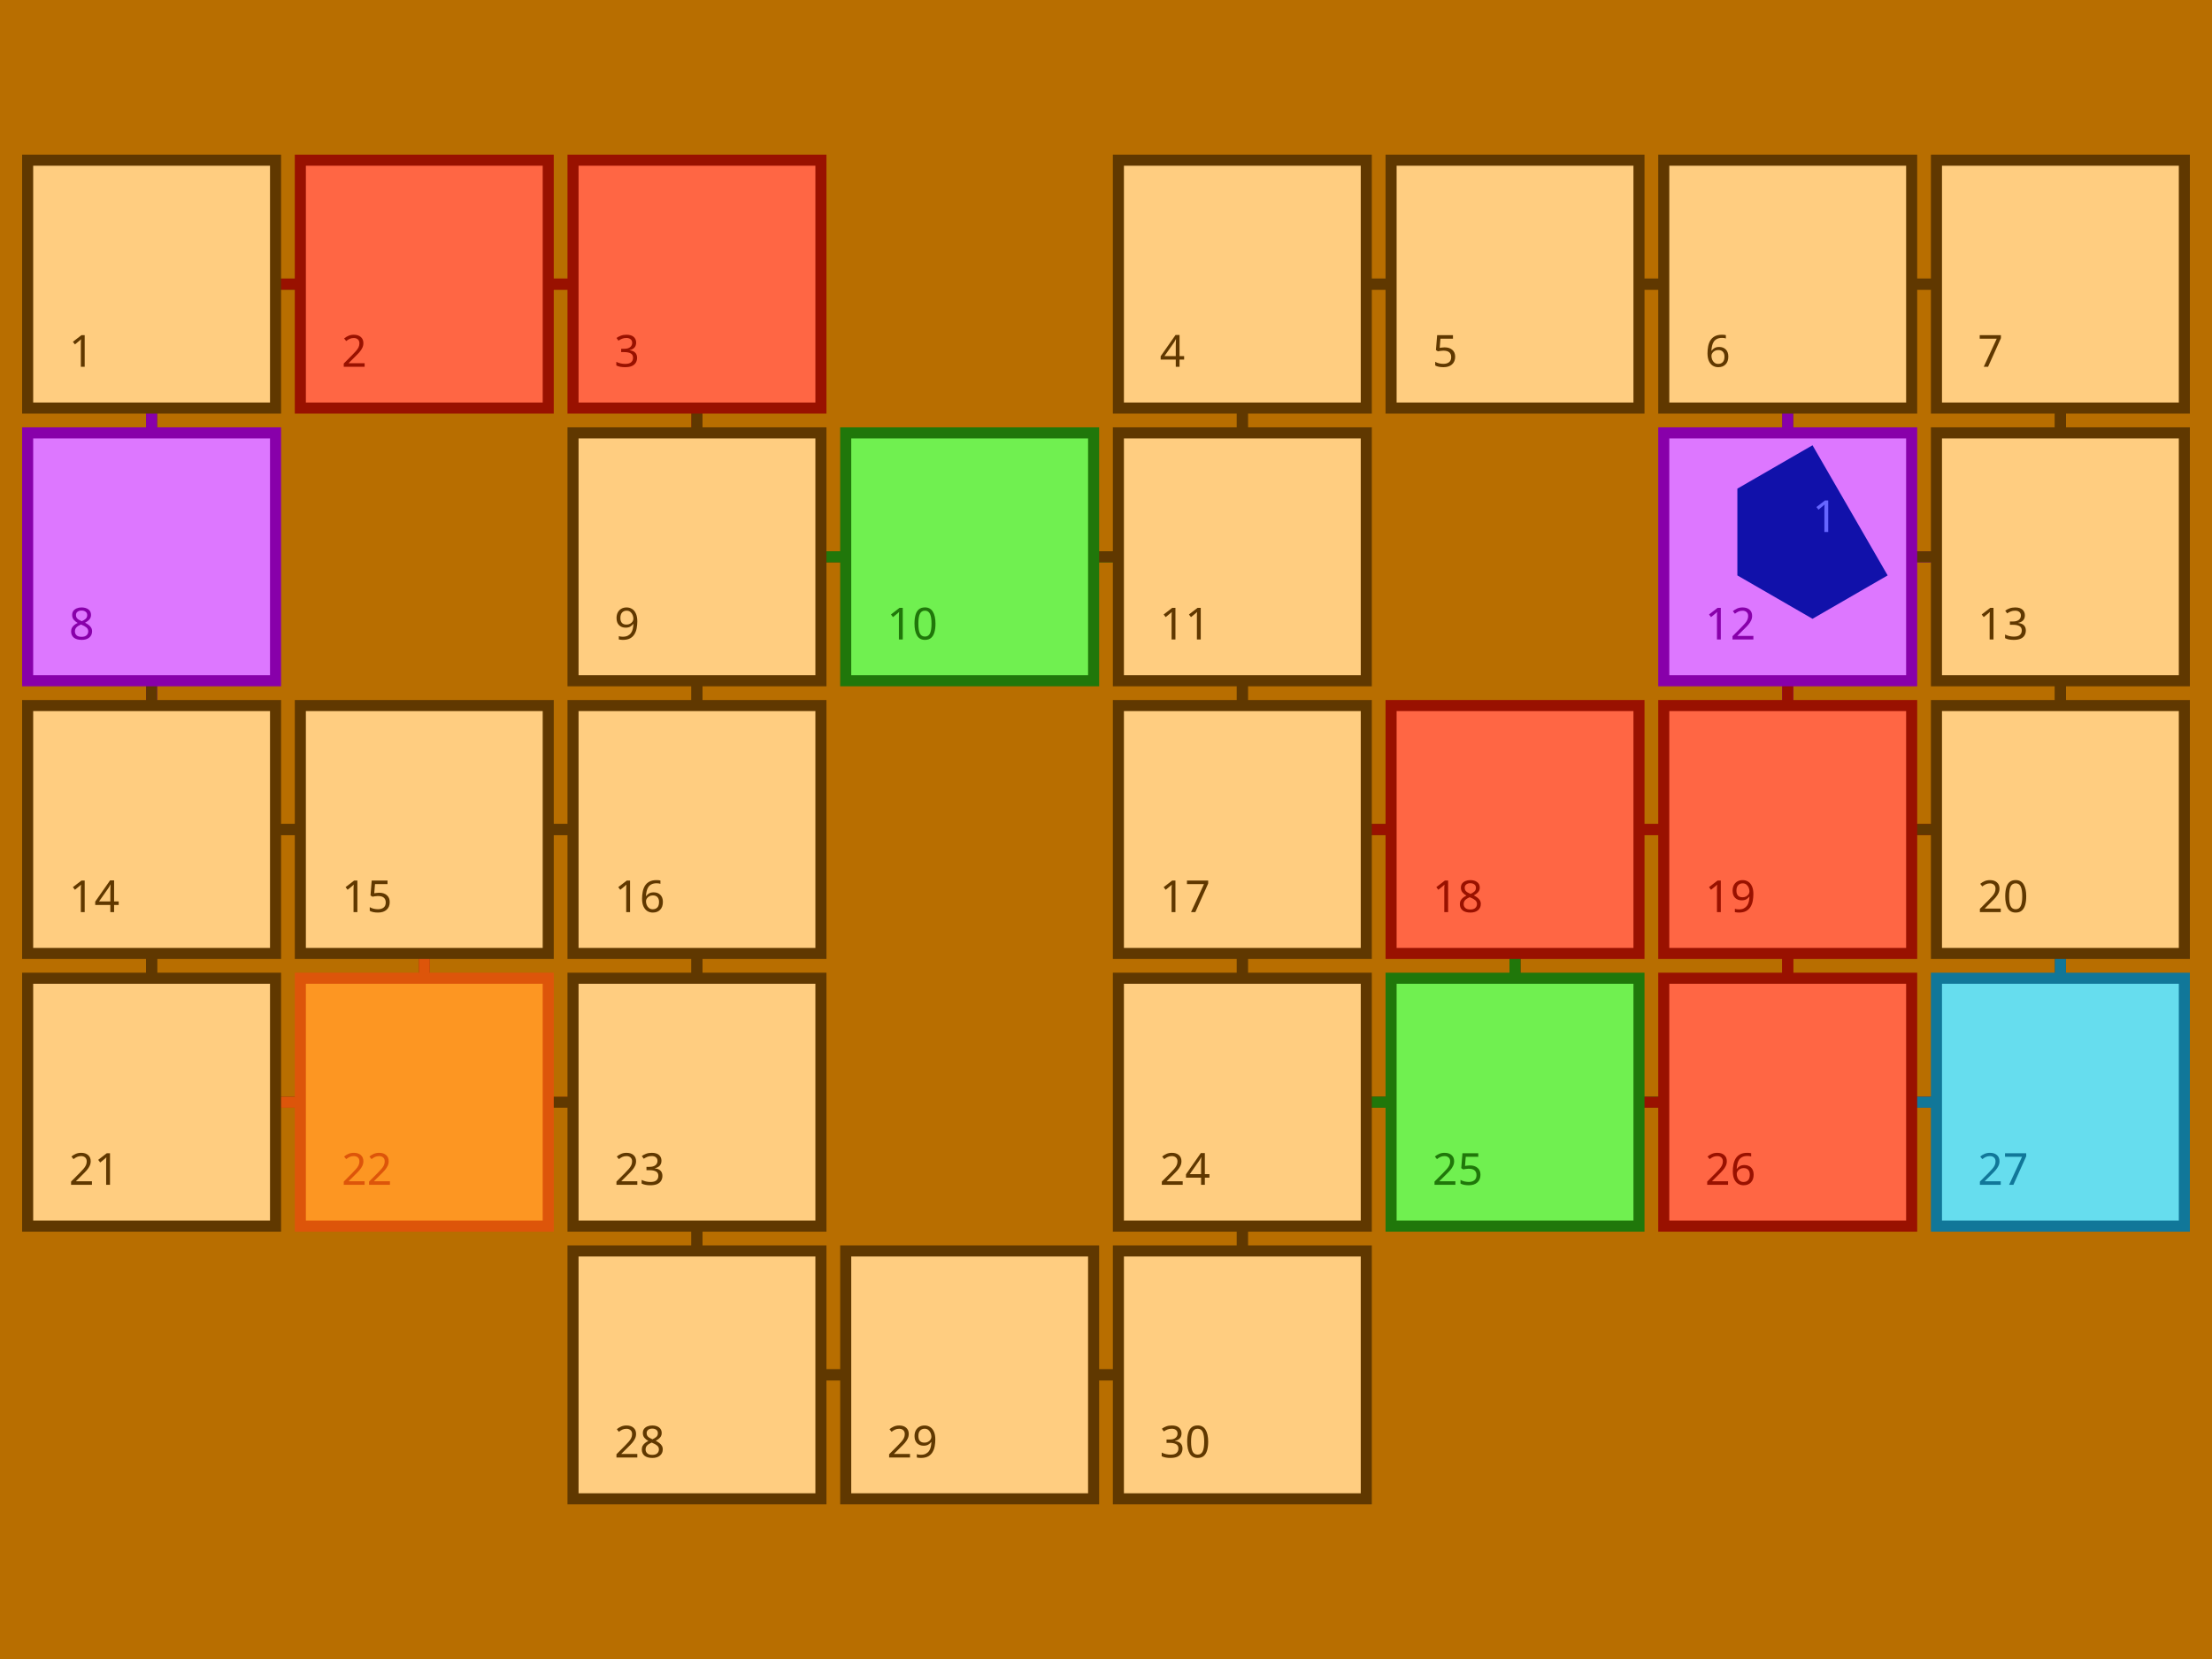
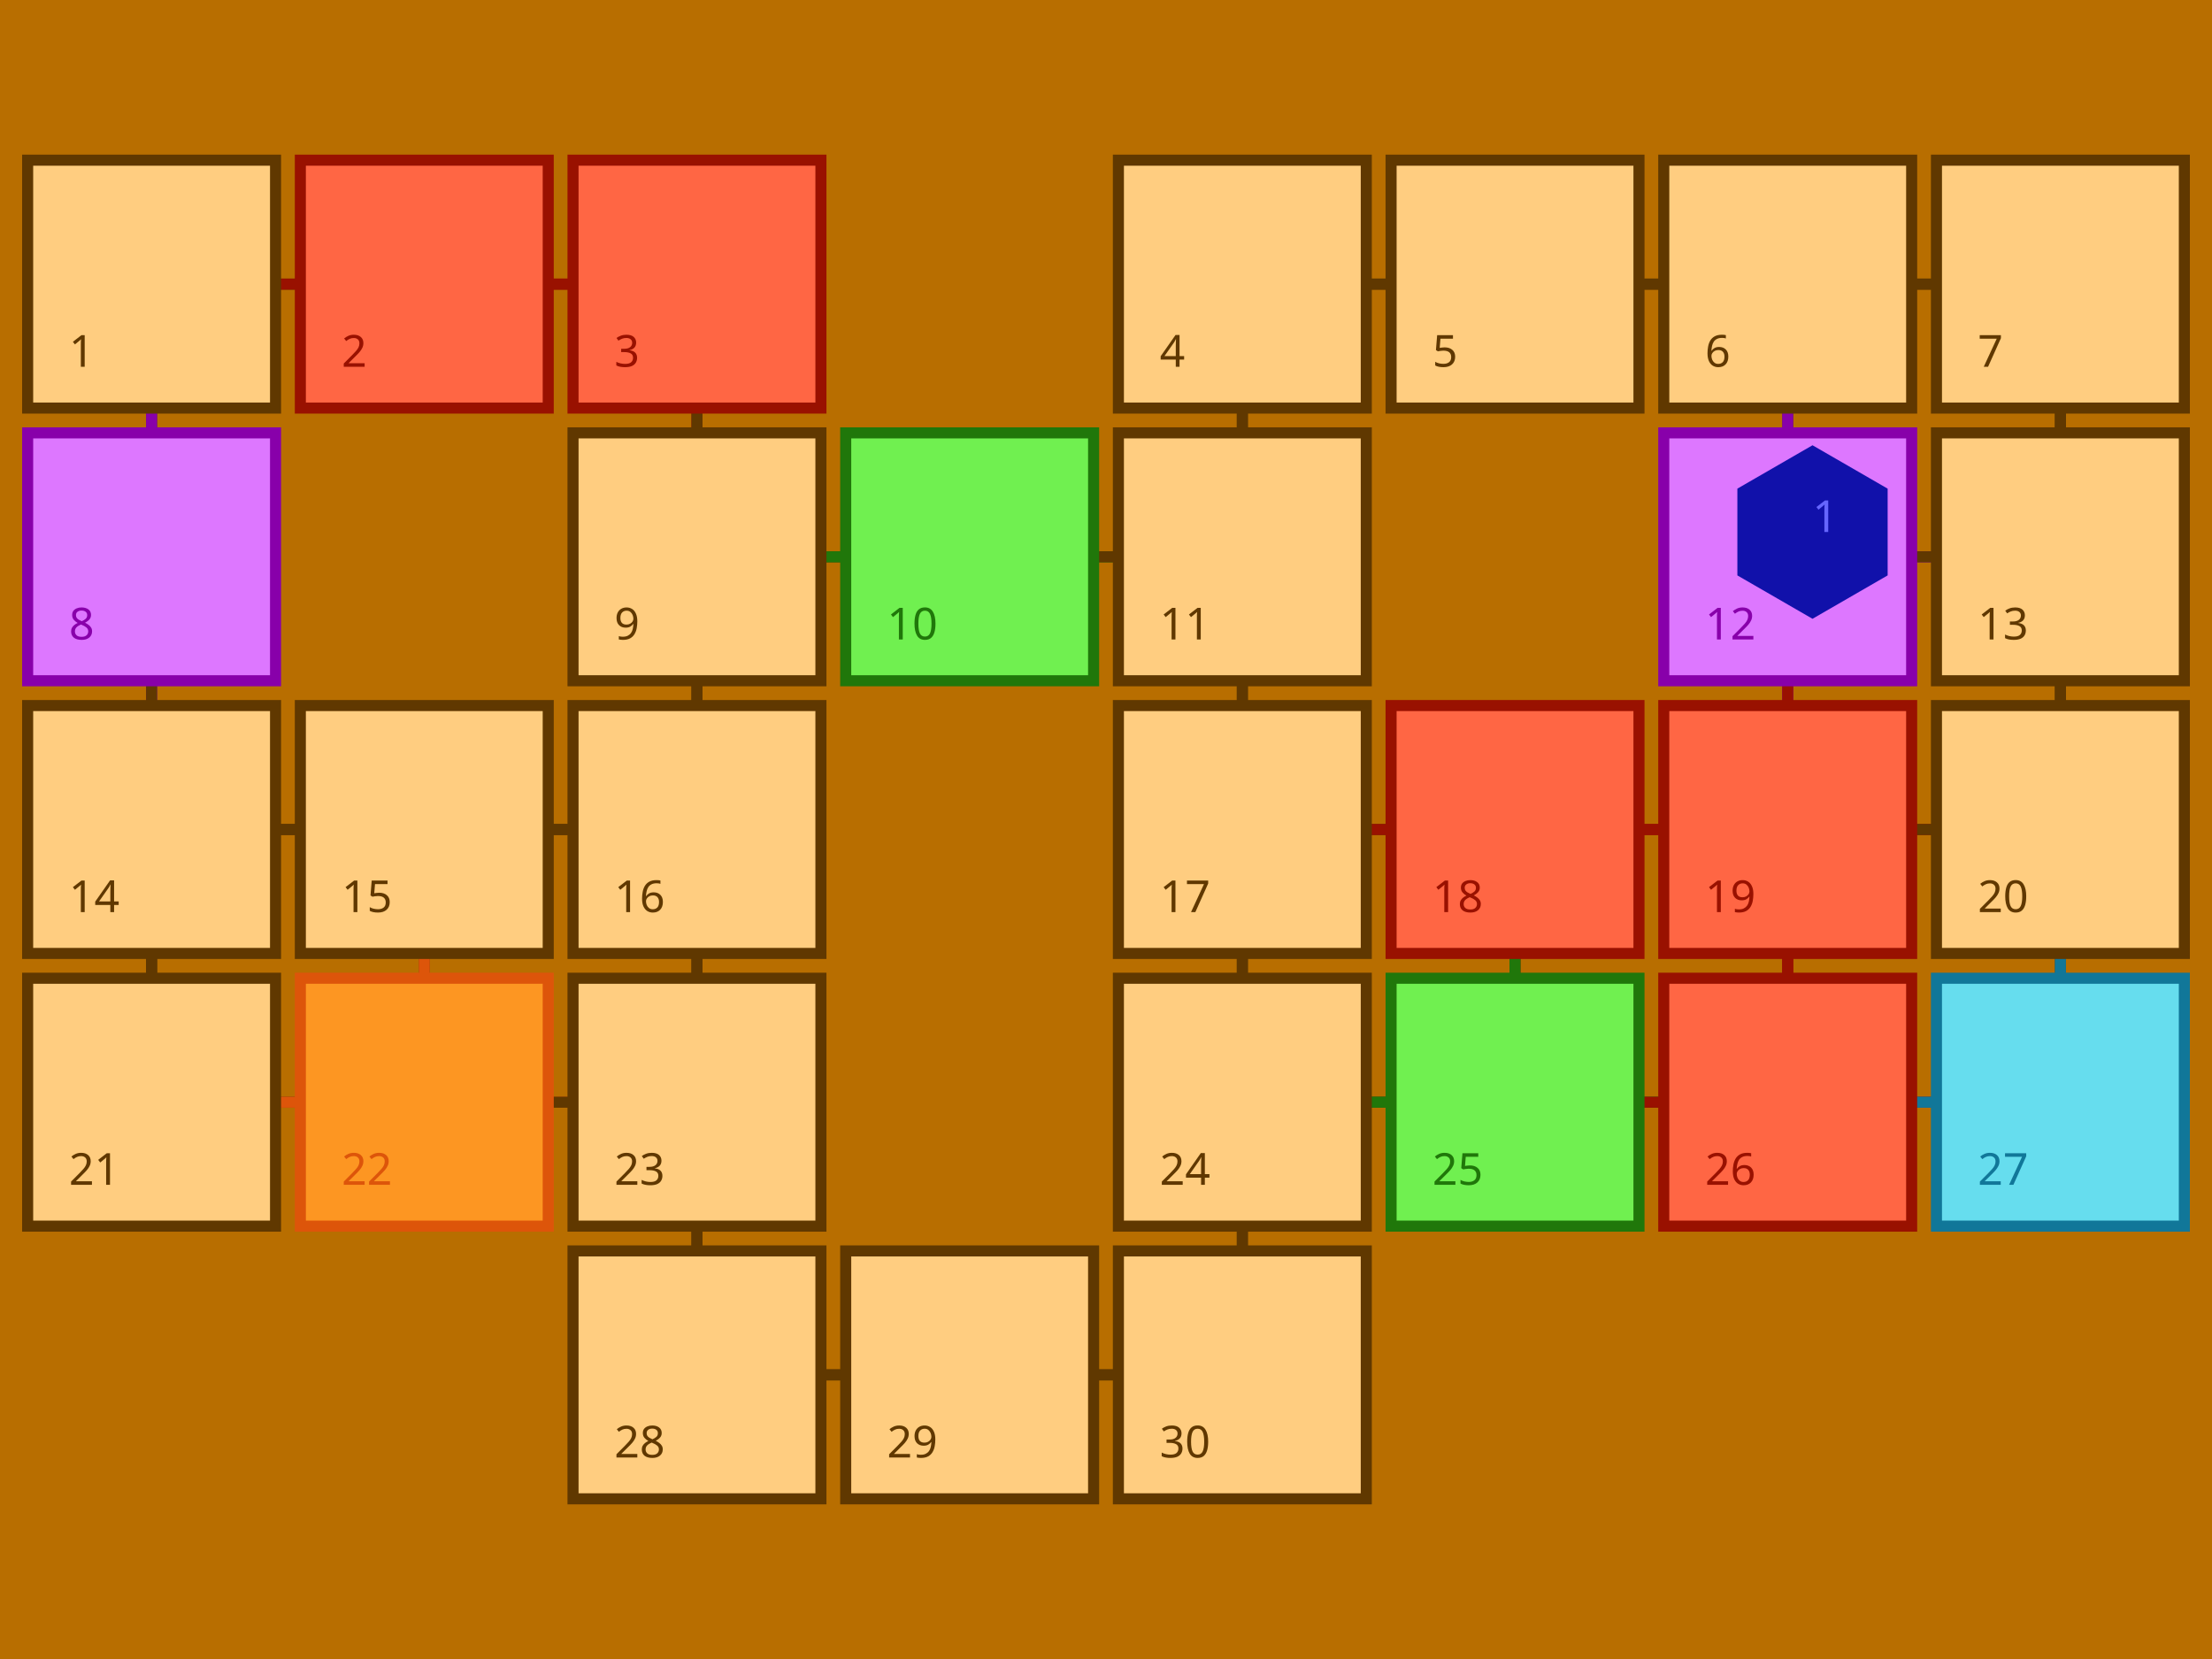
<svg width="800" height="600">
  <polygon points="0,0 0,600 800,600 800,0" fill="#b86e00" />
  <circle r="4" cx="54.828" cy="102.759" fill="#603800" />
  <circle r="4" cx="153.448" cy="102.759" fill="#991100" />
  <circle r="4" cx="252.069" cy="102.759" fill="#991100" />
  <circle r="4" cx="449.31" cy="102.759" fill="#603800" />
  <circle r="4" cx="547.931" cy="102.759" fill="#603800" />
  <circle r="4" cx="646.552" cy="102.759" fill="#603800" />
  <circle r="4" cx="745.172" cy="102.759" fill="#603800" />
  <circle r="4" cx="54.828" cy="201.379" fill="#8800aa" />
  <circle r="4" cx="252.069" cy="201.379" fill="#603800" />
  <circle r="4" cx="350.69" cy="201.379" fill="#20770a" />
  <circle r="4" cx="449.31" cy="201.379" fill="#603800" />
  <circle r="4" cx="646.552" cy="201.379" fill="#8800aa" />
  <circle r="4" cx="745.172" cy="201.379" fill="#603800" />
  <circle r="4" cx="54.828" cy="300.0" fill="#603800" />
  <circle r="4" cx="153.448" cy="300.0" fill="#603800" />
  <circle r="4" cx="252.069" cy="300.0" fill="#603800" />
  <circle r="4" cx="449.31" cy="300.0" fill="#603800" />
  <circle r="4" cx="547.931" cy="300.0" fill="#991100" />
  <circle r="4" cx="646.552" cy="300.0" fill="#991100" />
  <circle r="4" cx="745.172" cy="300.0" fill="#603800" />
  <circle r="4" cx="54.828" cy="398.621" fill="#603800" />
  <circle r="4" cx="153.448" cy="398.621" fill="#dd550a" />
  <circle r="4" cx="252.069" cy="398.621" fill="#603800" />
  <circle r="4" cx="449.31" cy="398.621" fill="#603800" />
  <circle r="4" cx="547.931" cy="398.621" fill="#20770a" />
  <circle r="4" cx="646.552" cy="398.621" fill="#991100" />
  <circle r="4" cx="745.172" cy="398.621" fill="#117799" />
  <circle r="4" cx="252.069" cy="497.241" fill="#603800" />
  <circle r="4" cx="350.69" cy="497.241" fill="#603800" />
  <circle r="4" cx="449.31" cy="497.241" fill="#603800" />
  <line x1="54.828" y1="102.759" x2="54.828" y2="102.759" style="stroke:#603800;stroke-width:4" />
  <line x1="54.828" y1="102.759" x2="153.448" y2="102.759" style="stroke:#603800;stroke-width:4" />
  <line x1="54.828" y1="102.759" x2="54.828" y2="201.379" style="stroke:#603800;stroke-width:4" />
  <line x1="153.448" y1="102.759" x2="54.828" y2="102.759" style="stroke:#991100;stroke-width:4" />
  <line x1="153.448" y1="102.759" x2="153.448" y2="102.759" style="stroke:#991100;stroke-width:4" />
  <line x1="153.448" y1="102.759" x2="252.069" y2="102.759" style="stroke:#991100;stroke-width:4" />
  <line x1="252.069" y1="102.759" x2="153.448" y2="102.759" style="stroke:#991100;stroke-width:4" />
  <line x1="252.069" y1="102.759" x2="252.069" y2="102.759" style="stroke:#991100;stroke-width:4" />
  <line x1="252.069" y1="102.759" x2="252.069" y2="201.379" style="stroke:#991100;stroke-width:4" />
  <line x1="449.31" y1="102.759" x2="449.31" y2="102.759" style="stroke:#603800;stroke-width:4" />
  <line x1="449.31" y1="102.759" x2="547.931" y2="102.759" style="stroke:#603800;stroke-width:4" />
  <line x1="449.31" y1="102.759" x2="449.31" y2="201.379" style="stroke:#603800;stroke-width:4" />
  <line x1="547.931" y1="102.759" x2="449.31" y2="102.759" style="stroke:#603800;stroke-width:4" />
  <line x1="547.931" y1="102.759" x2="547.931" y2="102.759" style="stroke:#603800;stroke-width:4" />
  <line x1="547.931" y1="102.759" x2="646.552" y2="102.759" style="stroke:#603800;stroke-width:4" />
  <line x1="646.552" y1="102.759" x2="547.931" y2="102.759" style="stroke:#603800;stroke-width:4" />
  <line x1="646.552" y1="102.759" x2="646.552" y2="102.759" style="stroke:#603800;stroke-width:4" />
  <line x1="646.552" y1="102.759" x2="745.172" y2="102.759" style="stroke:#603800;stroke-width:4" />
  <line x1="646.552" y1="102.759" x2="646.552" y2="201.379" style="stroke:#603800;stroke-width:4" />
  <line x1="745.172" y1="102.759" x2="646.552" y2="102.759" style="stroke:#603800;stroke-width:4" />
  <line x1="745.172" y1="102.759" x2="745.172" y2="102.759" style="stroke:#603800;stroke-width:4" />
  <line x1="745.172" y1="102.759" x2="745.172" y2="201.379" style="stroke:#603800;stroke-width:4" />
  <line x1="54.828" y1="201.379" x2="54.828" y2="102.759" style="stroke:#8800aa;stroke-width:4" />
  <line x1="54.828" y1="201.379" x2="54.828" y2="201.379" style="stroke:#8800aa;stroke-width:4" />
  <line x1="54.828" y1="201.379" x2="54.828" y2="300.0" style="stroke:#8800aa;stroke-width:4" />
  <line x1="252.069" y1="201.379" x2="252.069" y2="102.759" style="stroke:#603800;stroke-width:4" />
  <line x1="252.069" y1="201.379" x2="252.069" y2="201.379" style="stroke:#603800;stroke-width:4" />
  <line x1="252.069" y1="201.379" x2="350.69" y2="201.379" style="stroke:#603800;stroke-width:4" />
  <line x1="252.069" y1="201.379" x2="252.069" y2="300.0" style="stroke:#603800;stroke-width:4" />
  <line x1="350.69" y1="201.379" x2="252.069" y2="201.379" style="stroke:#20770a;stroke-width:4" />
  <line x1="350.69" y1="201.379" x2="350.69" y2="201.379" style="stroke:#20770a;stroke-width:4" />
  <line x1="350.69" y1="201.379" x2="449.31" y2="201.379" style="stroke:#20770a;stroke-width:4" />
  <line x1="449.31" y1="201.379" x2="449.31" y2="102.759" style="stroke:#603800;stroke-width:4" />
  <line x1="449.31" y1="201.379" x2="350.69" y2="201.379" style="stroke:#603800;stroke-width:4" />
  <line x1="449.31" y1="201.379" x2="449.31" y2="201.379" style="stroke:#603800;stroke-width:4" />
  <line x1="449.31" y1="201.379" x2="449.31" y2="300.0" style="stroke:#603800;stroke-width:4" />
  <line x1="646.552" y1="201.379" x2="646.552" y2="102.759" style="stroke:#8800aa;stroke-width:4" />
  <line x1="646.552" y1="201.379" x2="646.552" y2="201.379" style="stroke:#8800aa;stroke-width:4" />
  <line x1="646.552" y1="201.379" x2="745.172" y2="201.379" style="stroke:#8800aa;stroke-width:4" />
  <line x1="646.552" y1="201.379" x2="646.552" y2="300.0" style="stroke:#8800aa;stroke-width:4" />
  <line x1="745.172" y1="201.379" x2="745.172" y2="102.759" style="stroke:#603800;stroke-width:4" />
  <line x1="745.172" y1="201.379" x2="646.552" y2="201.379" style="stroke:#603800;stroke-width:4" />
  <line x1="745.172" y1="201.379" x2="745.172" y2="201.379" style="stroke:#603800;stroke-width:4" />
  <line x1="745.172" y1="201.379" x2="745.172" y2="300.0" style="stroke:#603800;stroke-width:4" />
  <line x1="54.828" y1="300.0" x2="54.828" y2="201.379" style="stroke:#603800;stroke-width:4" />
  <line x1="54.828" y1="300.0" x2="54.828" y2="300.0" style="stroke:#603800;stroke-width:4" />
  <line x1="54.828" y1="300.0" x2="153.448" y2="300.0" style="stroke:#603800;stroke-width:4" />
  <line x1="54.828" y1="300.0" x2="54.828" y2="398.621" style="stroke:#603800;stroke-width:4" />
  <line x1="153.448" y1="300.0" x2="54.828" y2="300.0" style="stroke:#603800;stroke-width:4" />
  <line x1="153.448" y1="300.0" x2="153.448" y2="300.0" style="stroke:#603800;stroke-width:4" />
  <line x1="153.448" y1="300.0" x2="252.069" y2="300.0" style="stroke:#603800;stroke-width:4" />
  <line x1="153.448" y1="300.0" x2="153.448" y2="398.621" style="stroke:#603800;stroke-width:4" />
  <line x1="252.069" y1="300.0" x2="252.069" y2="201.379" style="stroke:#603800;stroke-width:4" />
  <line x1="252.069" y1="300.0" x2="153.448" y2="300.0" style="stroke:#603800;stroke-width:4" />
  <line x1="252.069" y1="300.0" x2="252.069" y2="300.0" style="stroke:#603800;stroke-width:4" />
  <line x1="252.069" y1="300.0" x2="252.069" y2="398.621" style="stroke:#603800;stroke-width:4" />
  <line x1="449.31" y1="300.0" x2="449.31" y2="201.379" style="stroke:#603800;stroke-width:4" />
  <line x1="449.31" y1="300.0" x2="449.31" y2="300.0" style="stroke:#603800;stroke-width:4" />
  <line x1="449.31" y1="300.0" x2="547.931" y2="300.0" style="stroke:#603800;stroke-width:4" />
  <line x1="449.31" y1="300.0" x2="449.31" y2="398.621" style="stroke:#603800;stroke-width:4" />
  <line x1="547.931" y1="300.0" x2="449.31" y2="300.0" style="stroke:#991100;stroke-width:4" />
  <line x1="547.931" y1="300.0" x2="547.931" y2="300.0" style="stroke:#991100;stroke-width:4" />
  <line x1="547.931" y1="300.0" x2="646.552" y2="300.0" style="stroke:#991100;stroke-width:4" />
  <line x1="547.931" y1="300.0" x2="547.931" y2="398.621" style="stroke:#991100;stroke-width:4" />
  <line x1="646.552" y1="300.0" x2="646.552" y2="201.379" style="stroke:#991100;stroke-width:4" />
  <line x1="646.552" y1="300.0" x2="547.931" y2="300.0" style="stroke:#991100;stroke-width:4" />
  <line x1="646.552" y1="300.0" x2="646.552" y2="300.0" style="stroke:#991100;stroke-width:4" />
  <line x1="646.552" y1="300.0" x2="745.172" y2="300.0" style="stroke:#991100;stroke-width:4" />
  <line x1="646.552" y1="300.0" x2="646.552" y2="398.621" style="stroke:#991100;stroke-width:4" />
  <line x1="745.172" y1="300.0" x2="745.172" y2="201.379" style="stroke:#603800;stroke-width:4" />
  <line x1="745.172" y1="300.0" x2="646.552" y2="300.0" style="stroke:#603800;stroke-width:4" />
  <line x1="745.172" y1="300.0" x2="745.172" y2="300.0" style="stroke:#603800;stroke-width:4" />
  <line x1="745.172" y1="300.0" x2="745.172" y2="398.621" style="stroke:#603800;stroke-width:4" />
  <line x1="54.828" y1="398.621" x2="54.828" y2="300.0" style="stroke:#603800;stroke-width:4" />
  <line x1="54.828" y1="398.621" x2="54.828" y2="398.621" style="stroke:#603800;stroke-width:4" />
  <line x1="54.828" y1="398.621" x2="153.448" y2="398.621" style="stroke:#603800;stroke-width:4" />
  <line x1="153.448" y1="398.621" x2="153.448" y2="300.0" style="stroke:#dd550a;stroke-width:4" />
  <line x1="153.448" y1="398.621" x2="54.828" y2="398.621" style="stroke:#dd550a;stroke-width:4" />
  <line x1="153.448" y1="398.621" x2="153.448" y2="398.621" style="stroke:#dd550a;stroke-width:4" />
  <line x1="153.448" y1="398.621" x2="252.069" y2="398.621" style="stroke:#dd550a;stroke-width:4" />
  <line x1="252.069" y1="398.621" x2="252.069" y2="300.0" style="stroke:#603800;stroke-width:4" />
  <line x1="252.069" y1="398.621" x2="153.448" y2="398.621" style="stroke:#603800;stroke-width:4" />
  <line x1="252.069" y1="398.621" x2="252.069" y2="398.621" style="stroke:#603800;stroke-width:4" />
  <line x1="252.069" y1="398.621" x2="252.069" y2="497.241" style="stroke:#603800;stroke-width:4" />
  <line x1="449.31" y1="398.621" x2="449.31" y2="300.0" style="stroke:#603800;stroke-width:4" />
  <line x1="449.31" y1="398.621" x2="449.31" y2="398.621" style="stroke:#603800;stroke-width:4" />
  <line x1="449.31" y1="398.621" x2="547.931" y2="398.621" style="stroke:#603800;stroke-width:4" />
  <line x1="449.31" y1="398.621" x2="449.31" y2="497.241" style="stroke:#603800;stroke-width:4" />
  <line x1="547.931" y1="398.621" x2="547.931" y2="300.0" style="stroke:#20770a;stroke-width:4" />
  <line x1="547.931" y1="398.621" x2="449.31" y2="398.621" style="stroke:#20770a;stroke-width:4" />
  <line x1="547.931" y1="398.621" x2="547.931" y2="398.621" style="stroke:#20770a;stroke-width:4" />
  <line x1="547.931" y1="398.621" x2="646.552" y2="398.621" style="stroke:#20770a;stroke-width:4" />
  <line x1="646.552" y1="398.621" x2="646.552" y2="300.0" style="stroke:#991100;stroke-width:4" />
  <line x1="646.552" y1="398.621" x2="547.931" y2="398.621" style="stroke:#991100;stroke-width:4" />
  <line x1="646.552" y1="398.621" x2="646.552" y2="398.621" style="stroke:#991100;stroke-width:4" />
  <line x1="646.552" y1="398.621" x2="745.172" y2="398.621" style="stroke:#991100;stroke-width:4" />
  <line x1="745.172" y1="398.621" x2="745.172" y2="300.0" style="stroke:#117799;stroke-width:4" />
  <line x1="745.172" y1="398.621" x2="646.552" y2="398.621" style="stroke:#117799;stroke-width:4" />
  <line x1="745.172" y1="398.621" x2="745.172" y2="398.621" style="stroke:#117799;stroke-width:4" />
  <line x1="252.069" y1="497.241" x2="252.069" y2="398.621" style="stroke:#603800;stroke-width:4" />
  <line x1="252.069" y1="497.241" x2="252.069" y2="497.241" style="stroke:#603800;stroke-width:4" />
  <line x1="252.069" y1="497.241" x2="350.69" y2="497.241" style="stroke:#603800;stroke-width:4" />
  <line x1="350.69" y1="497.241" x2="252.069" y2="497.241" style="stroke:#603800;stroke-width:4" />
  <line x1="350.69" y1="497.241" x2="350.69" y2="497.241" style="stroke:#603800;stroke-width:4" />
  <line x1="350.69" y1="497.241" x2="449.31" y2="497.241" style="stroke:#603800;stroke-width:4" />
  <line x1="449.31" y1="497.241" x2="449.31" y2="398.621" style="stroke:#603800;stroke-width:4" />
  <line x1="449.31" y1="497.241" x2="350.69" y2="497.241" style="stroke:#603800;stroke-width:4" />
  <line x1="449.31" y1="497.241" x2="449.31" y2="497.241" style="stroke:#603800;stroke-width:4" />
  <polygon points="10.0,147.586 10.0,57.931 99.655,57.931 99.655,147.586" style="fill:#ffcd80;stroke:#603800;stroke-width:4" />
  <polygon points="108.621,147.586 108.621,57.931 198.276,57.931 198.276,147.586" style="fill:#ff6644;stroke:#991100;stroke-width:4" />
  <polygon points="207.241,147.586 207.241,57.931 296.897,57.931 296.897,147.586" style="fill:#ff6644;stroke:#991100;stroke-width:4" />
  <polygon points="404.483,147.586 404.483,57.931 494.138,57.931 494.138,147.586" style="fill:#ffcd80;stroke:#603800;stroke-width:4" />
  <polygon points="503.103,147.586 503.103,57.931 592.759,57.931 592.759,147.586" style="fill:#ffcd80;stroke:#603800;stroke-width:4" />
  <polygon points="601.724,147.586 601.724,57.931 691.379,57.931 691.379,147.586" style="fill:#ffcd80;stroke:#603800;stroke-width:4" />
  <polygon points="700.345,147.586 700.345,57.931 790.0,57.931 790.0,147.586" style="fill:#ffcd80;stroke:#603800;stroke-width:4" />
  <polygon points="10.0,246.207 10.0,156.552 99.655,156.552 99.655,246.207" style="fill:#dd77ff;stroke:#8800aa;stroke-width:4" />
  <polygon points="207.241,246.207 207.241,156.552 296.897,156.552 296.897,246.207" style="fill:#ffcd80;stroke:#603800;stroke-width:4" />
  <polygon points="305.862,246.207 305.862,156.552 395.517,156.552 395.517,246.207" style="fill:#70f050;stroke:#20770a;stroke-width:4" />
  <polygon points="404.483,246.207 404.483,156.552 494.138,156.552 494.138,246.207" style="fill:#ffcd80;stroke:#603800;stroke-width:4" />
  <polygon points="601.724,246.207 601.724,156.552 691.379,156.552 691.379,246.207" style="fill:#dd77ff;stroke:#8800aa;stroke-width:4" />
  <polygon points="700.345,246.207 700.345,156.552 790.0,156.552 790.0,246.207" style="fill:#ffcd80;stroke:#603800;stroke-width:4" />
  <polygon points="10.0,344.828 10.0,255.172 99.655,255.172 99.655,344.828" style="fill:#ffcd80;stroke:#603800;stroke-width:4" />
  <polygon points="108.621,344.828 108.621,255.172 198.276,255.172 198.276,344.828" style="fill:#ffcd80;stroke:#603800;stroke-width:4" />
  <polygon points="207.241,344.828 207.241,255.172 296.897,255.172 296.897,344.828" style="fill:#ffcd80;stroke:#603800;stroke-width:4" />
  <polygon points="404.483,344.828 404.483,255.172 494.138,255.172 494.138,344.828" style="fill:#ffcd80;stroke:#603800;stroke-width:4" />
  <polygon points="503.103,344.828 503.103,255.172 592.759,255.172 592.759,344.828" style="fill:#ff6644;stroke:#991100;stroke-width:4" />
  <polygon points="601.724,344.828 601.724,255.172 691.379,255.172 691.379,344.828" style="fill:#ff6644;stroke:#991100;stroke-width:4" />
  <polygon points="700.345,344.828 700.345,255.172 790.0,255.172 790.0,344.828" style="fill:#ffcd80;stroke:#603800;stroke-width:4" />
  <polygon points="10.0,443.448 10.0,353.793 99.655,353.793 99.655,443.448" style="fill:#ffcd80;stroke:#603800;stroke-width:4" />
  <polygon points="108.621,443.448 108.621,353.793 198.276,353.793 198.276,443.448" style="fill:#fd9622;stroke:#dd550a;stroke-width:4" />
  <polygon points="207.241,443.448 207.241,353.793 296.897,353.793 296.897,443.448" style="fill:#ffcd80;stroke:#603800;stroke-width:4" />
  <polygon points="404.483,443.448 404.483,353.793 494.138,353.793 494.138,443.448" style="fill:#ffcd80;stroke:#603800;stroke-width:4" />
  <polygon points="503.103,443.448 503.103,353.793 592.759,353.793 592.759,443.448" style="fill:#70f050;stroke:#20770a;stroke-width:4" />
  <polygon points="601.724,443.448 601.724,353.793 691.379,353.793 691.379,443.448" style="fill:#ff6644;stroke:#991100;stroke-width:4" />
  <polygon points="700.345,443.448 700.345,353.793 790.0,353.793 790.0,443.448" style="fill:#66ddee;stroke:#117799;stroke-width:4" />
  <polygon points="207.241,542.069 207.241,452.414 296.897,452.414 296.897,542.069" style="fill:#ffcd80;stroke:#603800;stroke-width:4" />
  <polygon points="305.862,542.069 305.862,452.414 395.517,452.414 395.517,542.069" style="fill:#ffcd80;stroke:#603800;stroke-width:4" />
  <polygon points="404.483,542.069 404.483,452.414 494.138,452.414 494.138,542.069" style="fill:#ffcd80;stroke:#603800;stroke-width:4" />
  <text x="24.943" y="132.644" fill="#603800" font-family="Verdana" font-size="16">1</text>" /&gt;
<text x="123.563" y="132.644" fill="#991100" font-family="Verdana" font-size="16">2</text>" /&gt;
<text x="222.184" y="132.644" fill="#991100" font-family="Verdana" font-size="16">3</text>" /&gt;
<text x="419.425" y="132.644" fill="#603800" font-family="Verdana" font-size="16">4</text>" /&gt;
<text x="518.046" y="132.644" fill="#603800" font-family="Verdana" font-size="16">5</text>" /&gt;
<text x="616.667" y="132.644" fill="#603800" font-family="Verdana" font-size="16">6</text>" /&gt;
<text x="715.287" y="132.644" fill="#603800" font-family="Verdana" font-size="16">7</text>" /&gt;
<text x="24.943" y="231.264" fill="#8800aa" font-family="Verdana" font-size="16">8</text>" /&gt;
<text x="222.184" y="231.264" fill="#603800" font-family="Verdana" font-size="16">9</text>" /&gt;
<text x="320.805" y="231.264" fill="#20770a" font-family="Verdana" font-size="16">10</text>" /&gt;
<text x="419.425" y="231.264" fill="#603800" font-family="Verdana" font-size="16">11</text>" /&gt;
<text x="616.667" y="231.264" fill="#8800aa" font-family="Verdana" font-size="16">12</text>" /&gt;
<text x="715.287" y="231.264" fill="#603800" font-family="Verdana" font-size="16">13</text>" /&gt;
<text x="24.943" y="329.885" fill="#603800" font-family="Verdana" font-size="16">14</text>" /&gt;
<text x="123.563" y="329.885" fill="#603800" font-family="Verdana" font-size="16">15</text>" /&gt;
<text x="222.184" y="329.885" fill="#603800" font-family="Verdana" font-size="16">16</text>" /&gt;
<text x="419.425" y="329.885" fill="#603800" font-family="Verdana" font-size="16">17</text>" /&gt;
<text x="518.046" y="329.885" fill="#991100" font-family="Verdana" font-size="16">18</text>" /&gt;
<text x="616.667" y="329.885" fill="#991100" font-family="Verdana" font-size="16">19</text>" /&gt;
<text x="715.287" y="329.885" fill="#603800" font-family="Verdana" font-size="16">20</text>" /&gt;
<text x="24.943" y="428.506" fill="#603800" font-family="Verdana" font-size="16">21</text>" /&gt;
<text x="123.563" y="428.506" fill="#dd550a" font-family="Verdana" font-size="16">22</text>" /&gt;
<text x="222.184" y="428.506" fill="#603800" font-family="Verdana" font-size="16">23</text>" /&gt;
<text x="419.425" y="428.506" fill="#603800" font-family="Verdana" font-size="16">24</text>" /&gt;
<text x="518.046" y="428.506" fill="#20770a" font-family="Verdana" font-size="16">25</text>" /&gt;
<text x="616.667" y="428.506" fill="#991100" font-family="Verdana" font-size="16">26</text>" /&gt;
<text x="715.287" y="428.506" fill="#117799" font-family="Verdana" font-size="16">27</text>" /&gt;
<text x="222.184" y="527.126" fill="#603800" font-family="Verdana" font-size="16">28</text>" /&gt;
<text x="320.805" y="527.126" fill="#603800" font-family="Verdana" font-size="16">29</text>" /&gt;
<text x="419.425" y="527.126" fill="#603800" font-family="Verdana" font-size="16">30</text>" /&gt;
- <polygon points="628.342,208.103 628.342,176.724 655.517,161.034 682.693,208.103 655.517,223.793" fill="#1111aa" />
+ <polygon points="628.342,176.724 655.517,161.034 682.693,176.724 682.693,208.103 655.517,223.793 628.342,208.103" fill="#1111aa" />
  <text x="655.517" y="192.414" fill="#6666ff" font-family="Verdana" font-size="16">1</text>" /&gt;
</svg>
